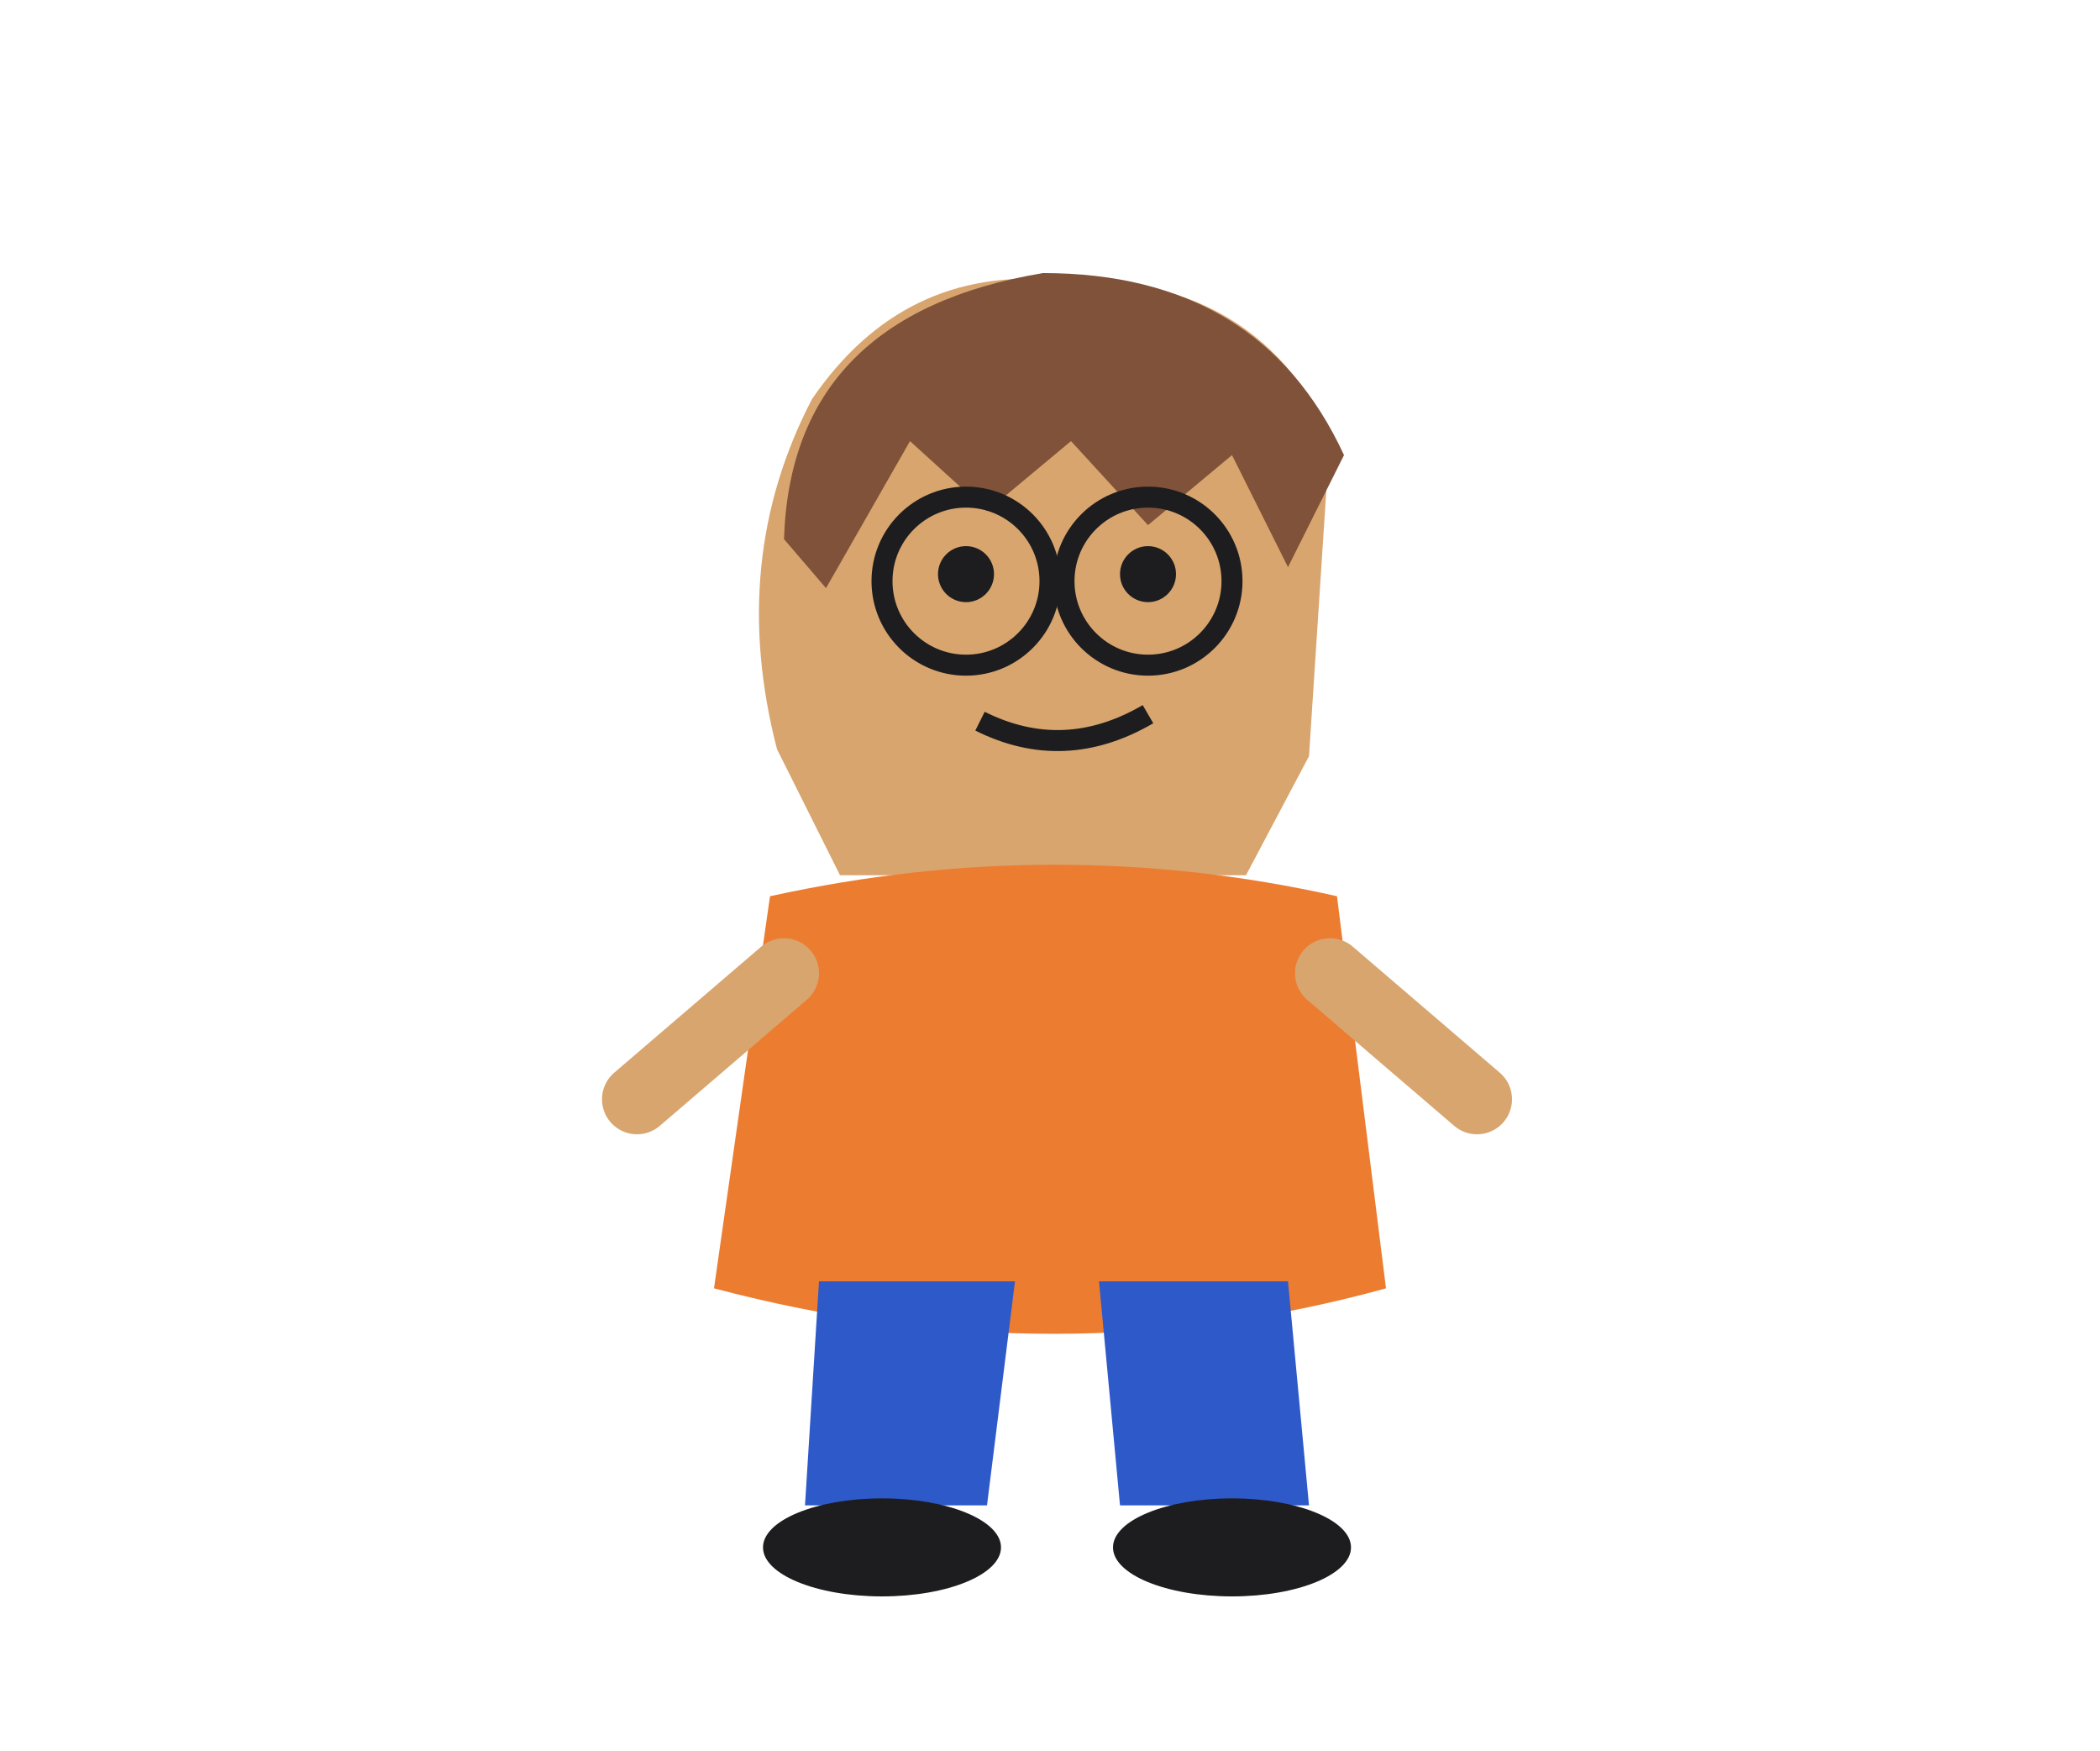
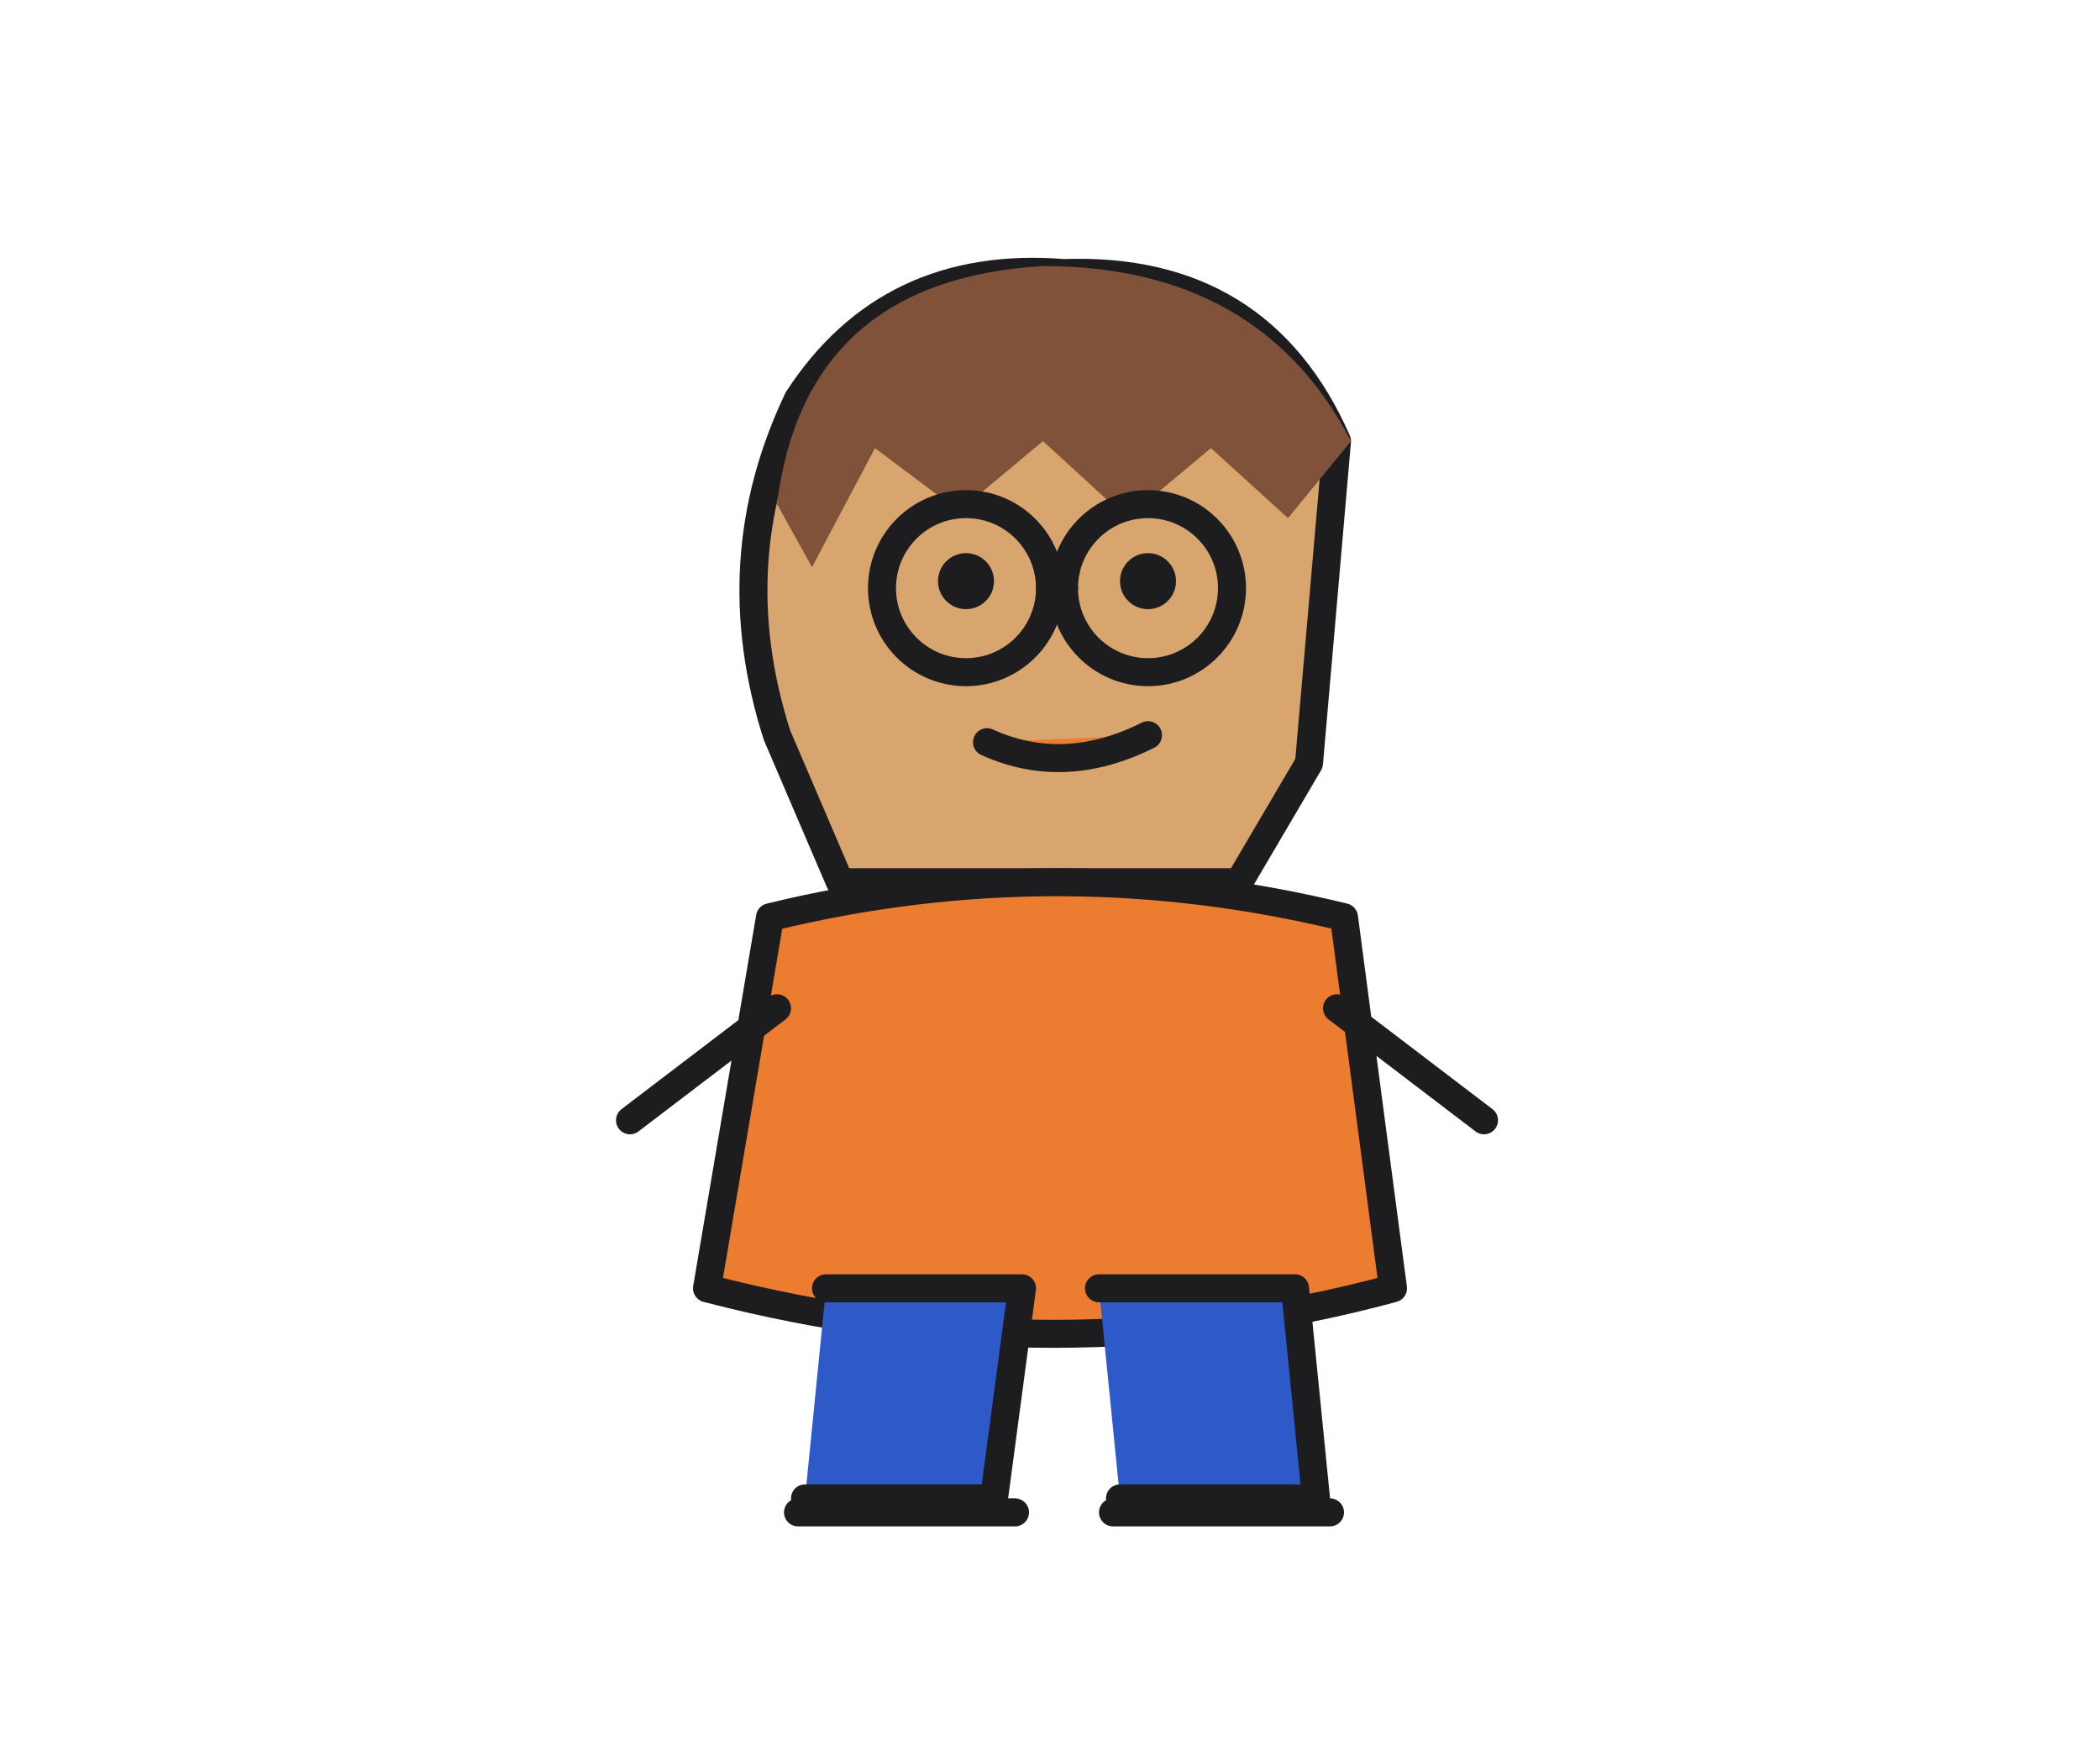
<svg xmlns="http://www.w3.org/2000/svg" width="300" height="250" viewBox="0 0 300 250">
-   <path d="M111 107 Q104 80 116 57 Q129 38 151 40 Q179 39 190 62 L187 108 L178 125 L120 125Z" fill="#D8A56E" />
-   <path d="M112 77 Q113 45 149 39 Q180 39 192 65 L184 81 L176 65 L164 75 L153 63 L141 73 L130 63 L118 84Z" fill="#80523A" />
-   <circle cx="138" cy="82" r="4" fill="#1D1D1F" />
-   <circle cx="164" cy="82" r="4" fill="#1D1D1F" />
-   <circle cx="138" cy="83" r="12" fill="none" stroke="#1D1D1F" stroke-width="3" />
-   <circle cx="164" cy="83" r="12" fill="none" stroke="#1D1D1F" stroke-width="3" />
-   <path d="M150 82 L152 82" stroke="#1D1D1F" stroke-width="3" />
-   <path d="M140 103 Q152 109 164 102" fill="none" stroke="#1D1D1F" stroke-width="3" />
-   <path d="M110 128 Q151 119 191 128 L198 184 Q151 197 102 184Z" fill="#EC7C30" />
-   <path d="M112 139 L91 157 M190 139 L211 157" stroke="#D8A56E" stroke-width="10" stroke-linecap="round" />
-   <path d="M117 183 L145 183 L141 215 L115 215Z M157 183 L184 183 L187 215 L160 215Z" fill="#2E59C9" />
-   <ellipse cx="126" cy="221" rx="17" ry="7" fill="#1D1D1F" />
-   <ellipse cx="176" cy="221" rx="17" ry="7" fill="#1D1D1F" />
+   <g stroke="#1D1D1F" stroke-width="4" stroke-linecap="round" stroke-linejoin="round">
+     <path d="M111 105 Q103 80 114 57 Q127 37 152 39 Q180 38 191 63 L187 109 L177 126 L120 126Z" fill="#D8A56E" />
+     <path d="M111 72 Q115 40 149 38 Q180 38 193 63 L184 74 L173 64 L161 74 L149 63 L137 73 L125 64 L116 81Z" fill="#80523A" stroke="none" />
+     <circle cx="138" cy="83" r="4" fill="#1D1D1F" stroke="none" />
+     <circle cx="164" cy="83" r="4" fill="#1D1D1F" stroke="none" />
+     <circle cx="138" cy="84" r="12" fill="none" />
+     <circle cx="164" cy="84" r="12" fill="none" />
+     <path d="M150 84 L152 84 M141 106 Q152 111 164 105 M110 131 Q151 121 192 131 L199 184 Q151 197 101 184Z" fill="#EC7C30" />
+     <path d="M111 144 L90 160 M191 144 L212 160" fill="none" />
+     <path d="M118 184 L146 184 L142 214 L115 214 M157 184 L185 184 L188 214 L160 214" fill="#2E59C9" />
+     <path d="M114 216 L145 216 M159 216 L190 216" fill="none" />
+   </g>
</svg>
